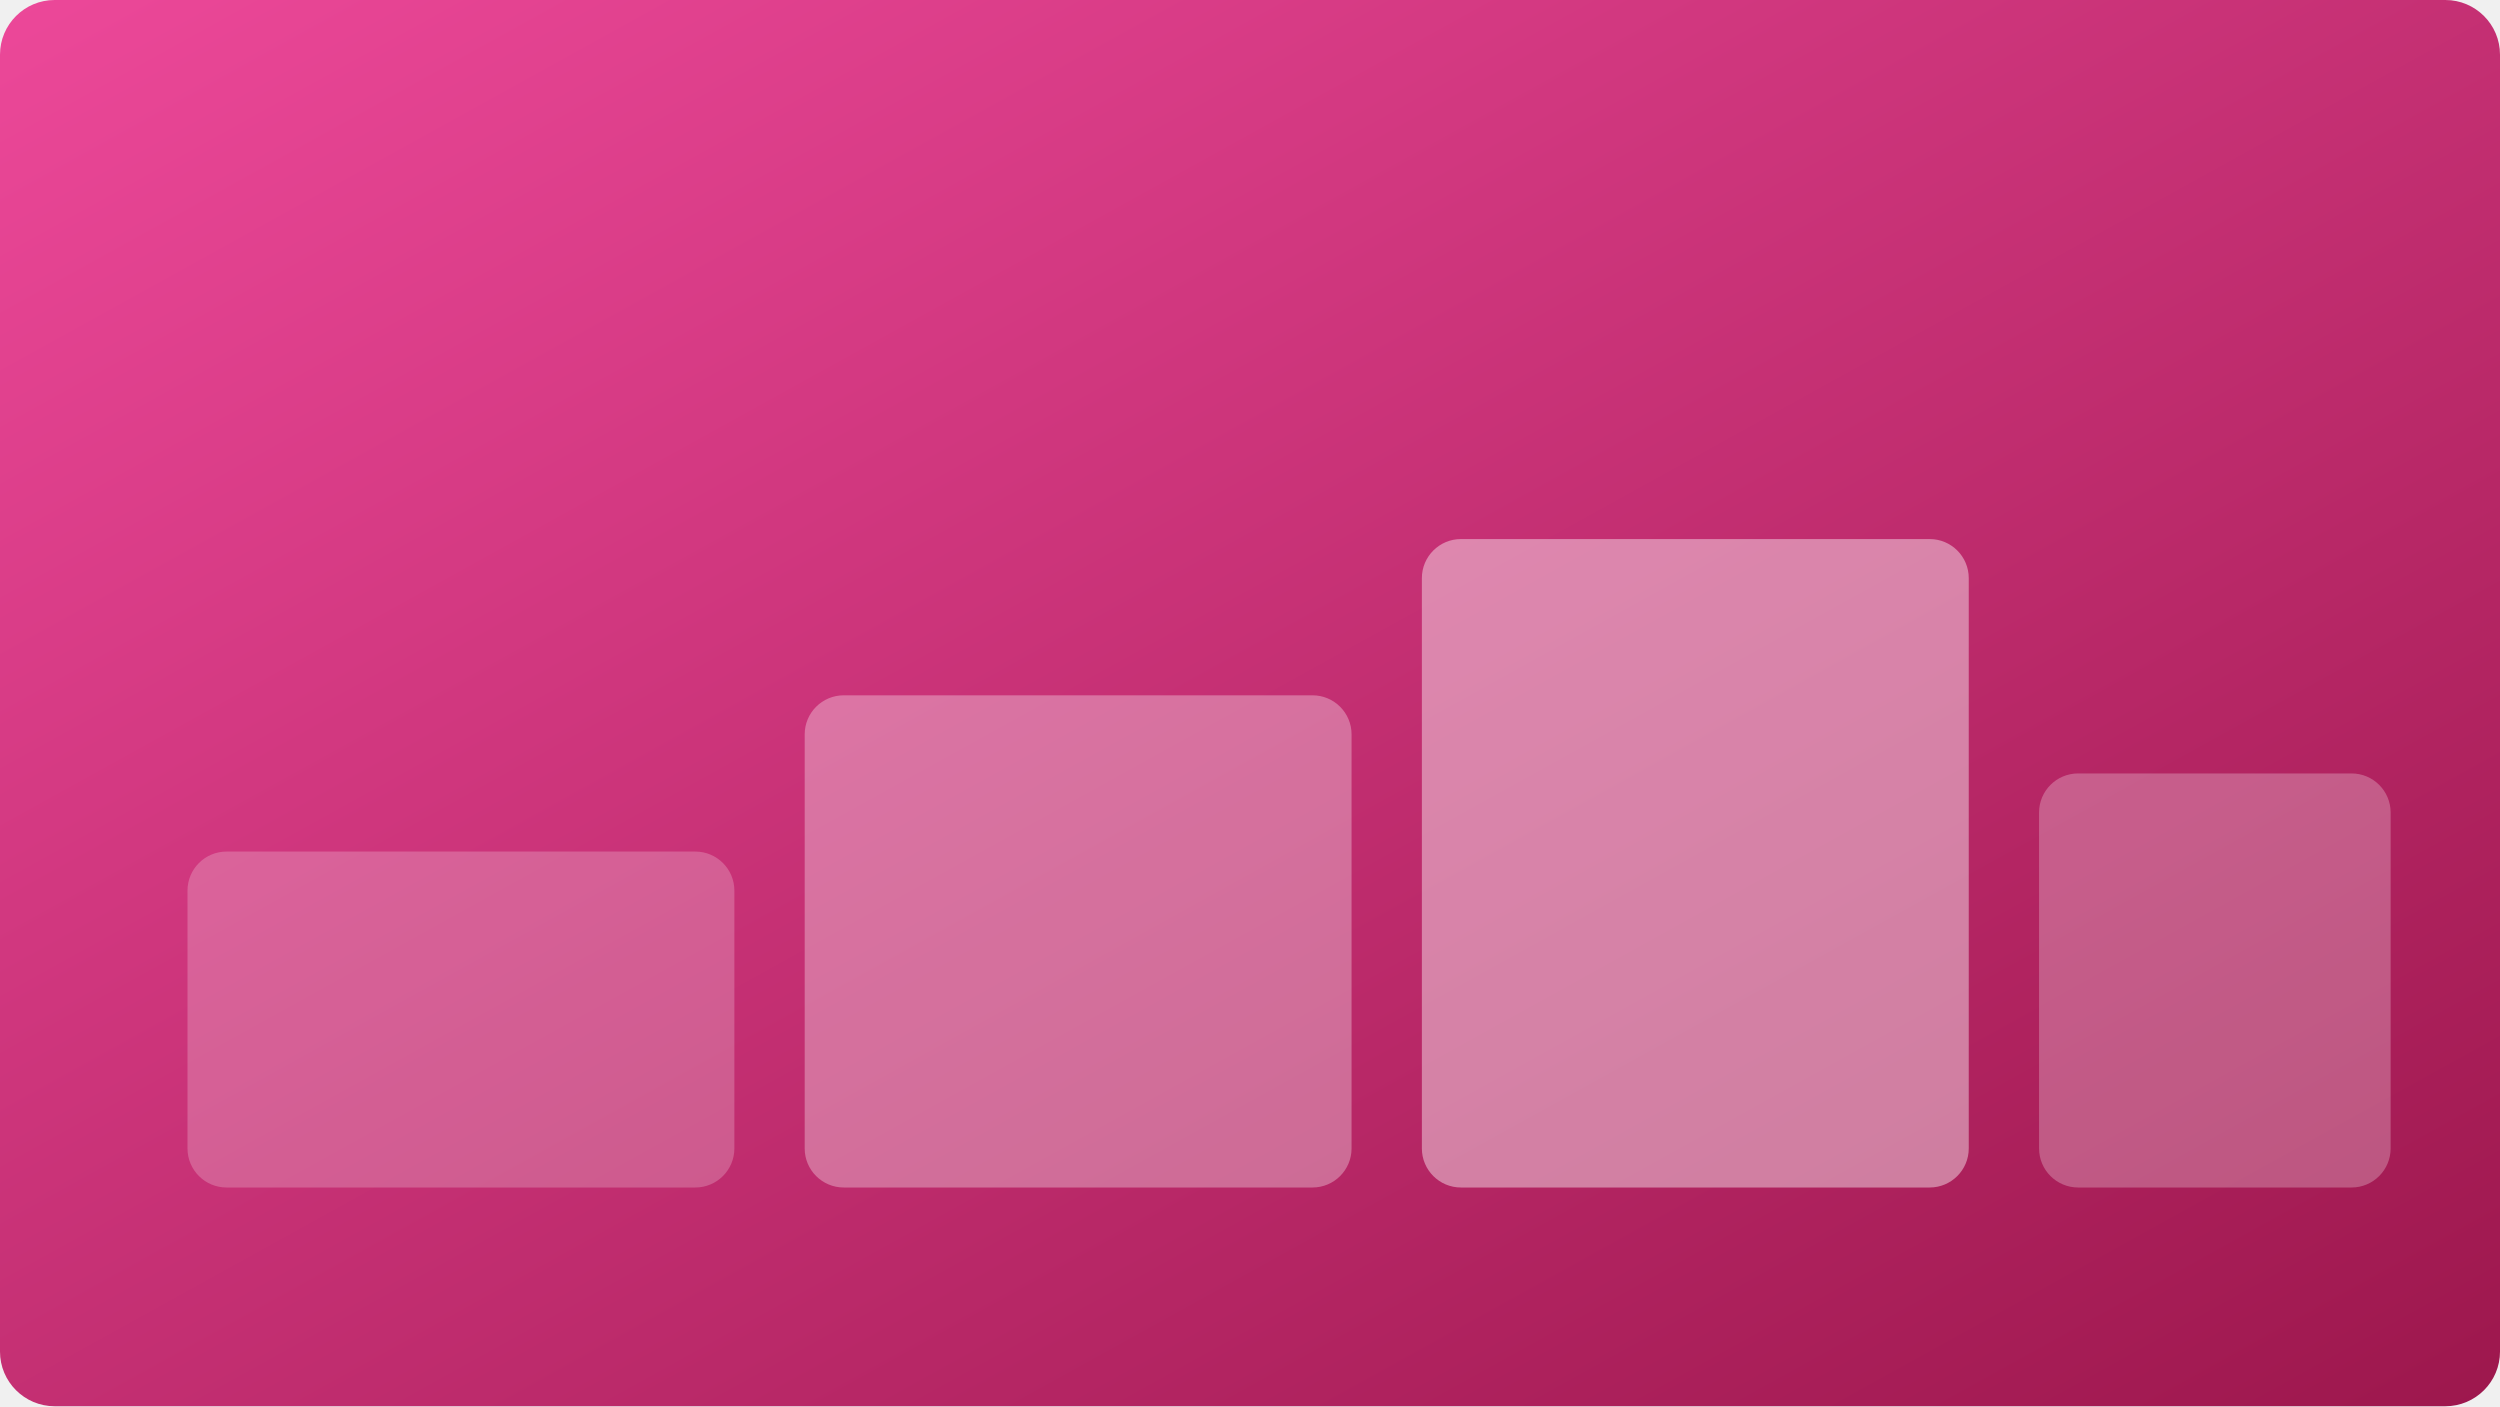
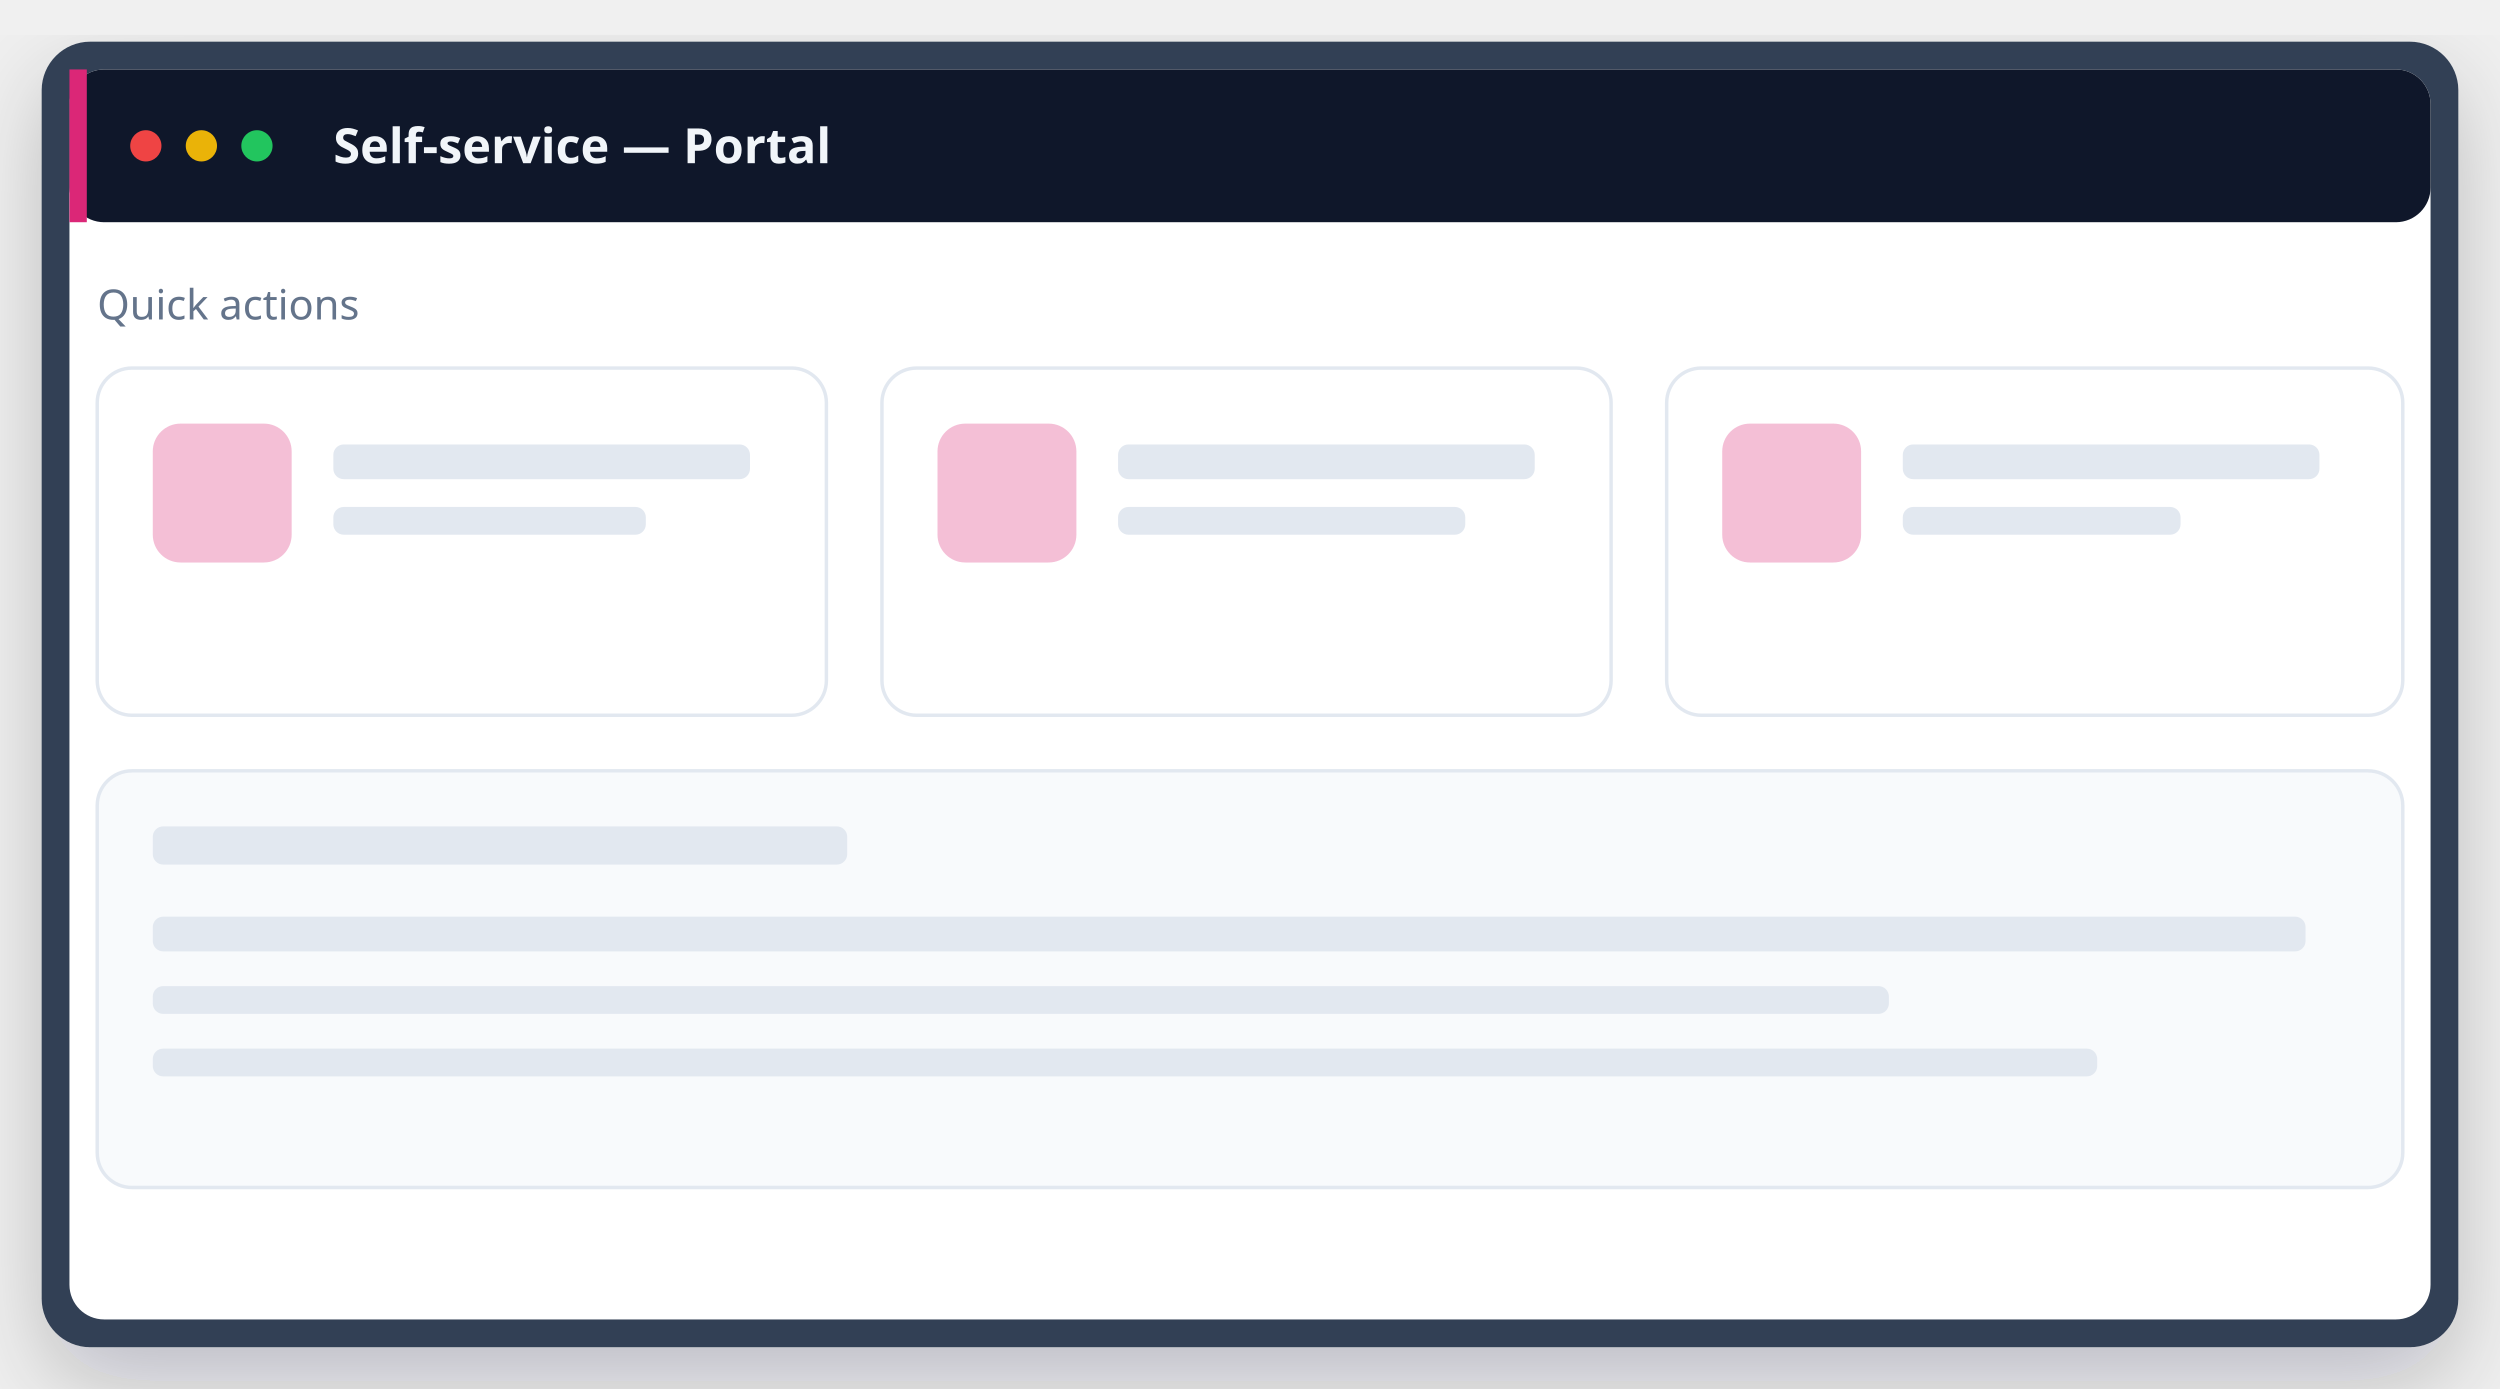
- <svg xmlns="http://www.w3.org/2000/svg" viewBox="0 0 640 360">
+ <svg xmlns="http://www.w3.org/2000/svg" viewBox="0 0 720 400" width="720" height="400">
  <defs>
-     <linearGradient id="g" x1="0" y1="0" x2="1" y2="1">
-       <stop stop-color="#ec4899" />
-       <stop offset="1" stop-color="#9d174d" />
-     </linearGradient>
+     <filter id="sd" x="-15%" y="-15%" width="130%" height="130%">
+       <feDropShadow dx="0" dy="10" stdDeviation="14" flood-color="#0f172a" flood-opacity=".22" />
+     </filter>
  </defs>
-   <rect width="640" height="360" rx="14" fill="url(#g)" />
-   <rect x="48" y="218" width="140" height="86" rx="10" fill="#fff" opacity=".22" />
-   <rect x="206" y="178" width="140" height="126" rx="10" fill="#fff" opacity=".32" />
-   <rect x="364" y="138" width="140" height="166" rx="10" fill="#fff" opacity=".42" />
-   <rect x="522" y="198" width="90" height="106" rx="10" fill="#fff" opacity=".26" />
+   <rect x="12" y="12" width="696" height="376" rx="14" fill="#334155" filter="url(#sd)" />
+   <rect x="20" y="20" width="680" height="360" rx="10" fill="#ffffff" />
+   <rect x="20" y="20" width="680" height="44" rx="10" fill="#0f172a" />
+   <rect x="20" y="20" width="5" height="44" rx="10 0 0 10" fill="#db2777" />
+   <circle cx="42" cy="42" r="4.5" fill="#ef4444" />
+   <circle cx="58" cy="42" r="4.5" fill="#eab308" />
+   <circle cx="74" cy="42" r="4.5" fill="#22c55e" />
+   <text x="96" y="47" fill="#f1f5f9" font-family="Segoe UI,system-ui,sans-serif" font-size="14" font-weight="600">Self-service — Portal</text>
+   <g transform="translate(28 78)">
+     <text x="0" y="14" fill="#64748b" font-family="Segoe UI,sans-serif" font-size="12">Quick actions</text>
+     <rect x="0" y="28" width="210" height="100" rx="10" fill="#fff" stroke="#e2e8f0" />
+     <rect x="16" y="44" width="40" height="40" rx="8" fill="#db2777" opacity=".3" />
+     <rect x="68" y="50" width="120" height="10" rx="3" fill="#e2e8f0" />
+     <rect x="68" y="68" width="90" height="8" rx="3" fill="#e2e8f0" />
+     <rect x="226" y="28" width="210" height="100" rx="10" fill="#fff" stroke="#e2e8f0" />
+     <rect x="242" y="44" width="40" height="40" rx="8" fill="#db2777" opacity=".3" />
+     <rect x="294" y="50" width="120" height="10" rx="3" fill="#e2e8f0" />
+     <rect x="294" y="68" width="100" height="8" rx="3" fill="#e2e8f0" />
+     <rect x="452" y="28" width="212" height="100" rx="10" fill="#fff" stroke="#e2e8f0" />
+     <rect x="468" y="44" width="40" height="40" rx="8" fill="#db2777" opacity=".3" />
+     <rect x="520" y="50" width="120" height="10" rx="3" fill="#e2e8f0" />
+     <rect x="520" y="68" width="80" height="8" rx="3" fill="#e2e8f0" />
+     <rect x="0" y="144" width="664" height="120" rx="10" fill="#f8fafc" stroke="#e2e8f0" />
+     <rect x="16" y="160" width="200" height="11" rx="3" fill="#e2e8f0" />
+     <rect x="16" y="186" width="620" height="10" rx="3" fill="#e2e8f0" />
+     <rect x="16" y="206" width="500" height="8" rx="3" fill="#e2e8f0" />
+     <rect x="16" y="224" width="560" height="8" rx="3" fill="#e2e8f0" />
+   </g>
</svg>
